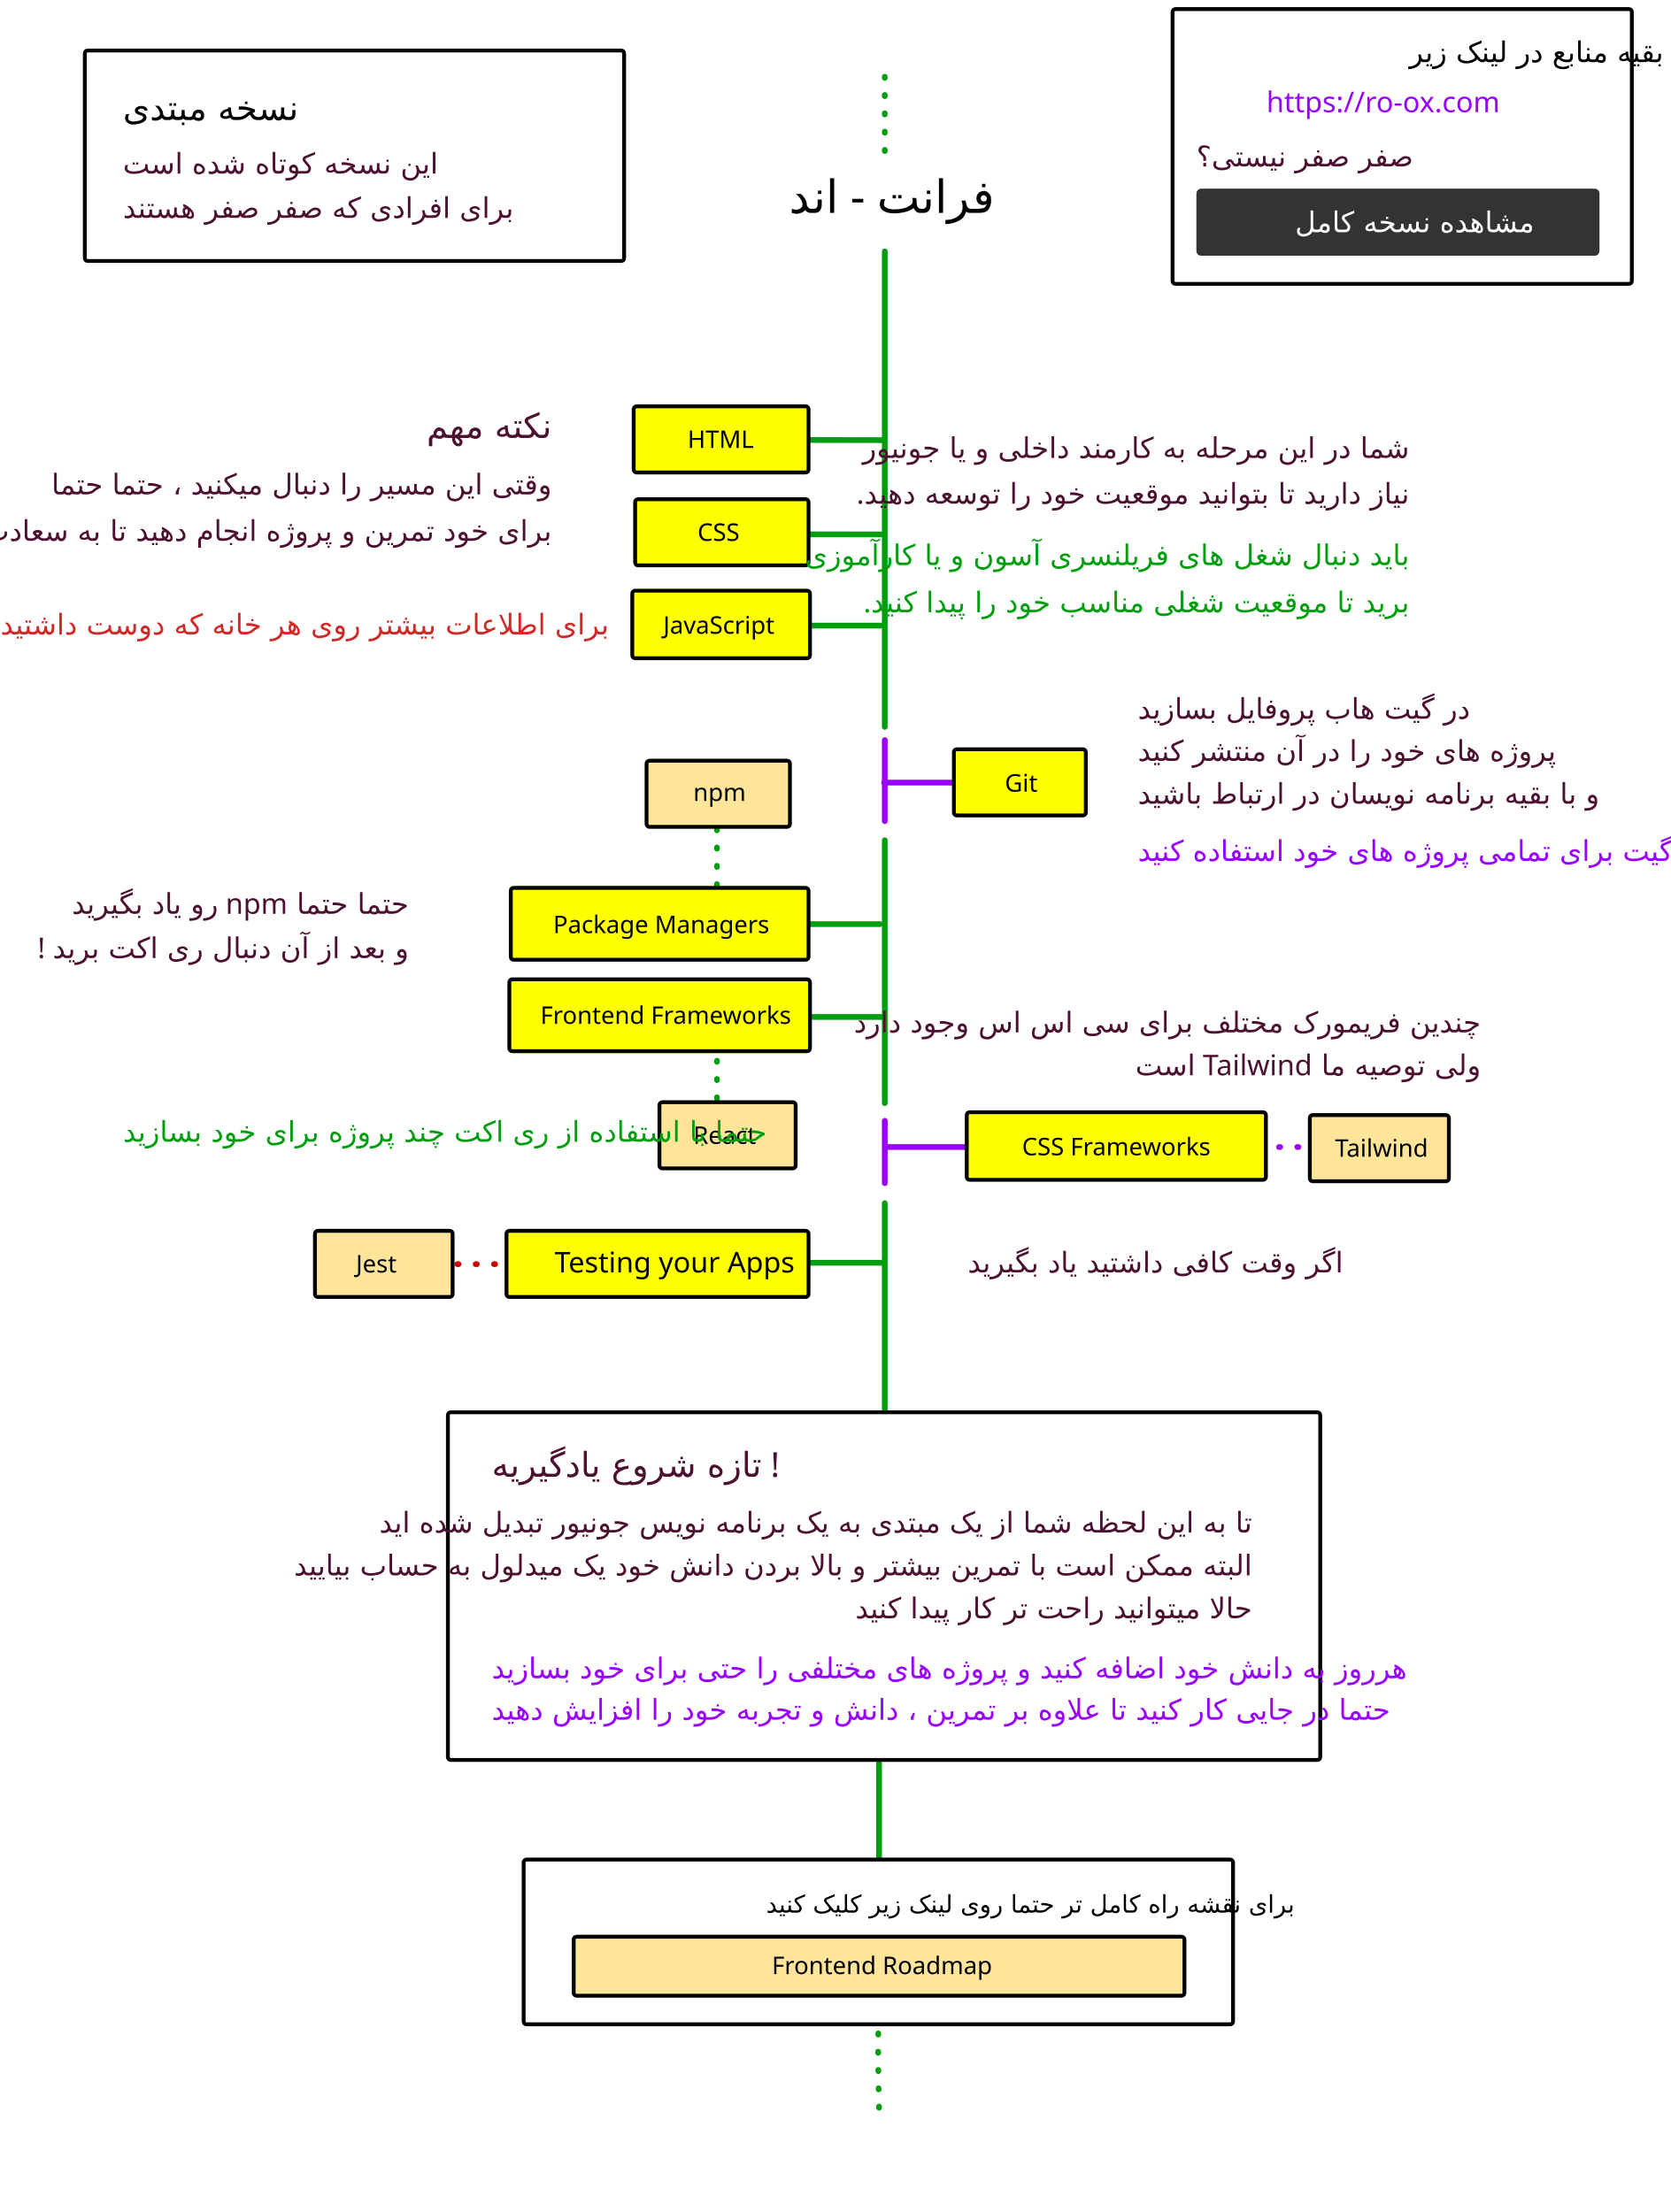
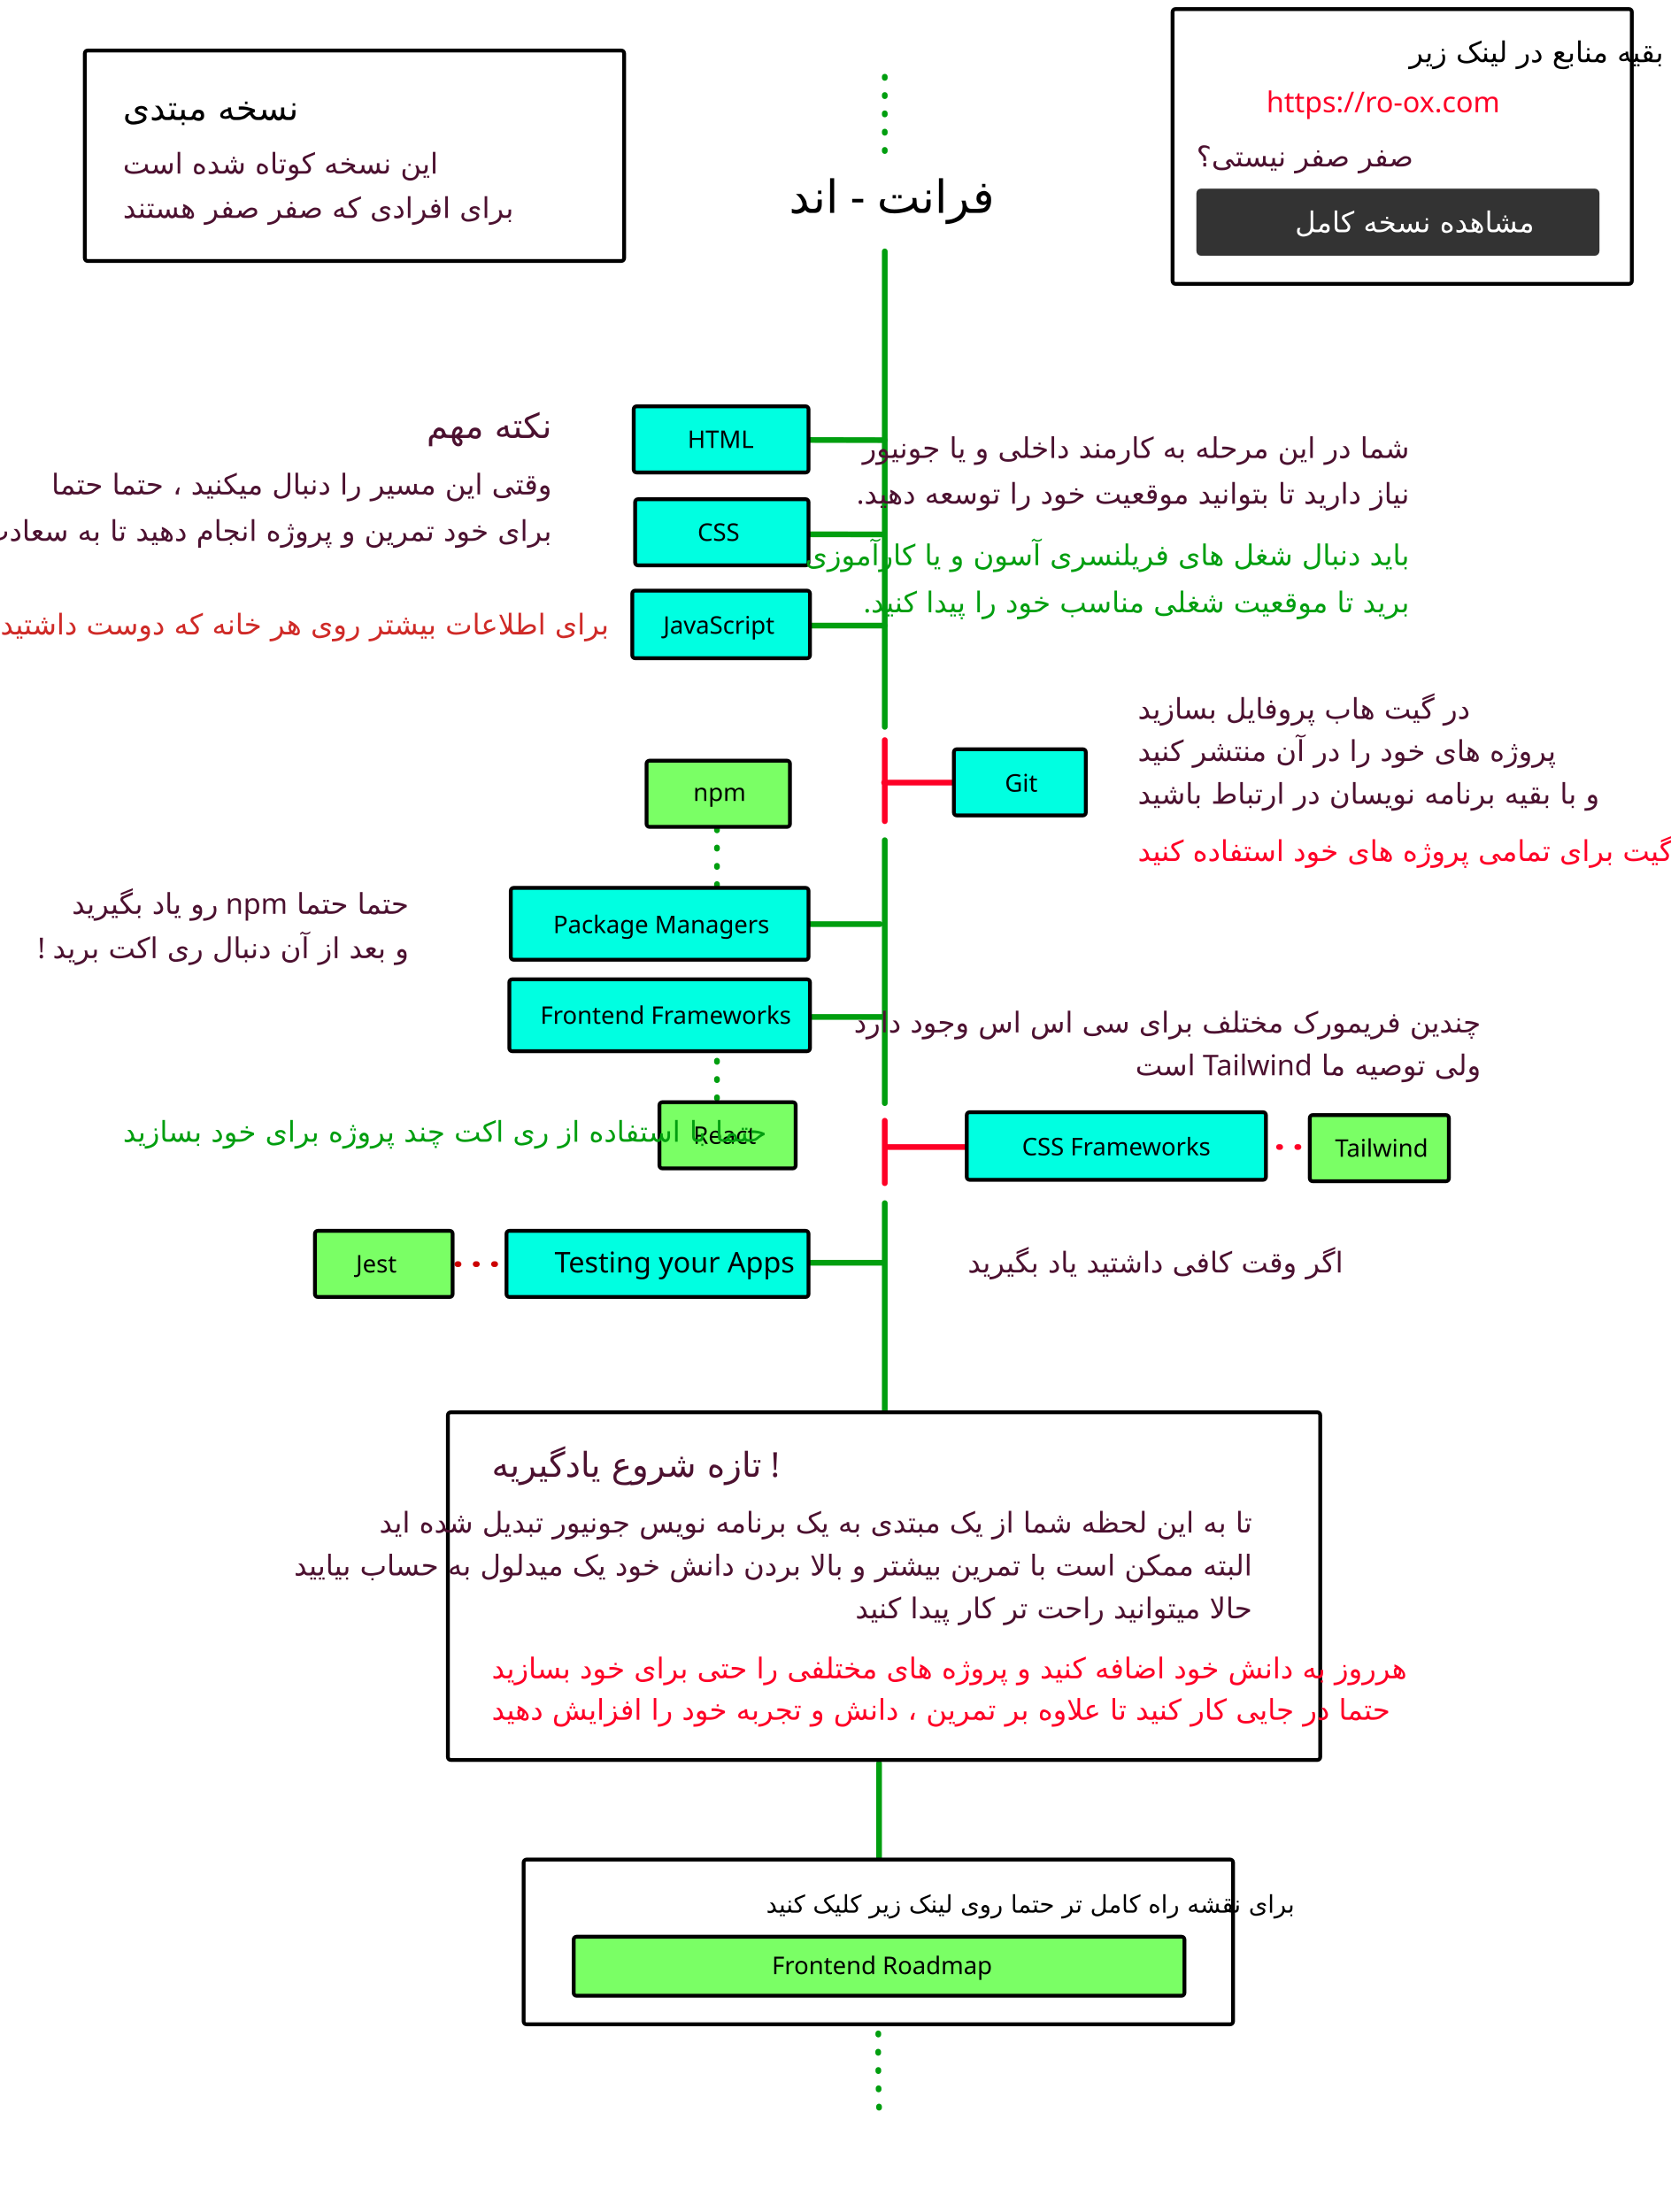
<svg viewBox="164 276 1169 1548" style="font-family: lalezar">
  <path d="M783 1118Q783 1190.964 783 1263.927" fill="none" stroke="rgb(0,158,15)" stroke-width="4" stroke-linecap="round" stroke-linejoin="round" stroke-dasharray="undefined" />
  <path d="M779 1509.948Q779 1545.474 779 1581" fill="none" stroke="rgb(0,158,15)" stroke-width="4" stroke-linecap="round" stroke-linejoin="round" stroke-dasharray="undefined" />
  <path d="M536 1160.667Q492.333 1160.667 448.667 1160.667" fill="none" stroke="rgb(204,0,0)" stroke-width="4" stroke-linecap="round" stroke-linejoin="round" stroke-dasharray="0.8 12" />
  <path d="M781.6 1159.697Q737.633 1159.697 693.667 1159.697" fill="none" stroke="rgb(0,158,15)" stroke-width="4" stroke-linecap="round" stroke-linejoin="round" stroke-dasharray="undefined" />
  <path d="M782.6 987.697Q738.633 987.697 694.667 987.697" fill="none" stroke="rgb(0,158,15)" stroke-width="4" stroke-linecap="round" stroke-linejoin="round" stroke-dasharray="undefined" />
  <path d="M665.6 992.697Q665.6 1029.182 665.6 1065.667" fill="none" stroke="rgb(0,158,15)" stroke-width="4" stroke-linecap="round" stroke-linejoin="round" stroke-dasharray="0.8 12" />
-   <path d="M1123.6 1078.697Q1074.573 1078.697 1025.545 1078.697" fill="none" stroke="rgb(153,0,255)" stroke-width="4" stroke-linecap="round" stroke-linejoin="round" stroke-dasharray="0.8 12" />
-   <path d="M881.6 1078.697Q832.573 1078.697 783.545 1078.697" fill="none" stroke="rgb(153,0,255)" stroke-width="4" stroke-linecap="round" stroke-linejoin="round" stroke-dasharray="undefined" />
+   <path d="M1123.6 1078.697Q1074.573 1078.697 1025.545 1078.697" fill="none" stroke="rgb(254,0,38)" stroke-width="4" stroke-linecap="round" stroke-linejoin="round" stroke-dasharray="0.8 12" />
+   <path d="M881.6 1078.697Q832.573 1078.697 783.545 1078.697" fill="none" stroke="rgb(254,0,38)" stroke-width="4" stroke-linecap="round" stroke-linejoin="round" stroke-dasharray="undefined" />
  <path d="M665.6 830.697Q665.6 867.182 665.6 903.667" fill="none" stroke="rgb(0,158,15)" stroke-width="4" stroke-linecap="round" stroke-linejoin="round" stroke-dasharray="0.8 12" />
  <path d="M783 713.788Q717.652 713.788 652.303 713.788" fill="none" stroke="rgb(0,158,15)" stroke-width="4" stroke-linecap="round" stroke-linejoin="round" stroke-dasharray="undefined" />
  <path d="M783 584Q709.35 583.727 636 584" fill="none" stroke="rgb(0,158,15)" stroke-width="4" stroke-linecap="round" stroke-linejoin="round" stroke-dasharray="undefined" />
-   <path d="M880.6 823.697Q831.573 823.697 782.545 823.697" fill="none" stroke="rgb(153,0,255)" stroke-width="4" stroke-linecap="round" stroke-linejoin="round" stroke-dasharray="undefined" />
+   <path d="M880.6 823.697Q831.573 823.697 782.545 823.697" fill="none" stroke="rgb(254,0,38)" stroke-width="4" stroke-linecap="round" stroke-linejoin="round" stroke-dasharray="undefined" />
  <path d="M782 650Q738.284 649.838 694.747 650" fill="none" stroke="rgb(0,158,15)" stroke-width="4" stroke-linecap="round" stroke-linejoin="round" stroke-dasharray="undefined" />
  <g class="clickable-group" data-group-id="ext_link:roadmap.sh/frontend">
    <text x="716" y="425" fill="rgb(0,0,0)" font-style="normal" font-weight="normal" font-size="32px">
      <tspan>فرانت - اند</tspan>
    </text>
  </g>
  <g class="clickable-group" data-group-id="102-css">
-     <rect x="608.35" y="625.35" width="121.3" height="46.3" rx="2" fill="rgb(255,255,0)" fill-opacity="1" stroke="rgb(0,0,0)" stroke-width="2.7" />
+     <rect x="608.35" y="625.35" width="121.3" height="46.3" rx="2" fill="rgb(0,255,225)" fill-opacity="1" stroke="rgb(0,0,0)" stroke-width="2.7" />
    <text x="652" y="654.5" fill="rgb(0,0,0)" font-style="normal" font-weight="normal" font-size="17px">
      <tspan>CSS</tspan>
    </text>
  </g>
  <rect x="984.35" y="282.35" width="321.3" height="192.3" rx="2" fill="rgb(255,255,255)" fill-opacity="1" stroke="rgb(0,0,0)" stroke-width="2.7" />
  <text x="1150" y="319.5" fill="rgb(0,0,0)" font-style="normal" font-weight="normal" font-size="20px">
    <tspan>بقیه منابع در لینک زیر</tspan>
  </text>
  <g>
    <a href="https://ro-ox.com" target="_blank">
-       <text x="1050" y="354.5" fill="rgb(153,0,255)" font-style="normal" font-weight="normal" font-size="20px">
+       <text x="1050" y="354.5" fill="rgb(254,0,38)" font-style="normal" font-weight="normal" font-size="20px">
        <tspan>https://ro-ox.com</tspan>
      </text>
    </a>
  </g>
  <g class="clickable-group" data-group-id="json:pro">
    <rect x="1002.35" y="409.35" width="279.3" height="44.3" rx="2" fill="rgb(51,51,51)" fill-opacity="1" stroke="rgb(51,51,51)" stroke-width="2.7" />
    <text x="1070" y="438.5" fill="rgb(255,255,255)" font-style="normal" font-weight="normal" font-size="20px">
      <tspan>مشاهده نسخه کامل</tspan>
    </text>
  </g>
  <text x="1001" y="392.5" fill="rgb(76,17,48)" font-style="normal" font-weight="normal" font-size="20px">
    <tspan>صفر صفر نیستی؟</tspan>
  </text>
  <g class="clickable-group" data-group-id="103-javascript">
-     <rect x="606.35" y="689.35" width="124.3" height="47.3" rx="2" fill="rgb(255,255,0)" fill-opacity="1" stroke="rgb(0,0,0)" stroke-width="2.7" />
+     <rect x="606.35" y="689.35" width="124.3" height="47.3" rx="2" fill="rgb(0,255,225)" fill-opacity="1" stroke="rgb(0,0,0)" stroke-width="2.7" />
    <text x="628" y="719.5" fill="rgb(0,0,0)" font-style="normal" font-weight="normal" font-size="17px">
      <tspan>JavaScript</tspan>
    </text>
  </g>
  <g class="clickable-group" data-group-id="100-version-control-systems:basic-usage-of-git">
-     <rect x="831.35" y="800.35" width="92.3" height="46.3" rx="2" fill="rgb(255,255,0)" fill-opacity="1" stroke="rgb(0,0,0)" stroke-width="2.7" />
+     <rect x="831.35" y="800.35" width="92.3" height="46.3" rx="2" fill="rgb(0,255,225)" fill-opacity="1" stroke="rgb(0,0,0)" stroke-width="2.7" />
    <text x="867" y="830" fill="rgb(0,0,0)" font-style="normal" font-weight="normal" font-size="17px">
      <tspan>Git</tspan>
    </text>
  </g>
  <rect x="223.35" y="311.35" width="377.3" height="147.3" rx="2" fill="rgb(255,255,255)" fill-opacity="1" stroke="rgb(0,0,0)" stroke-width="2.7" />
  <text x="250" y="360" fill="rgb(0,0,0)" font-style="normal" font-weight="normal" font-size="24px">
    <tspan>نسخه مبتدی</tspan>
  </text>
  <g class="clickable-group" data-group-id="111-pick-a-framework">
-     <rect x="520.35" y="961.35" width="210.3" height="50.3" rx="2" fill="rgb(255,255,0)" fill-opacity="1" stroke="rgb(0,0,0)" stroke-width="2.7" />
+     <rect x="520.35" y="961.35" width="210.3" height="50.3" rx="2" fill="rgb(0,255,225)" fill-opacity="1" stroke="rgb(0,0,0)" stroke-width="2.7" />
    <text x="542" y="992.5" fill="rgb(0,0,0)" font-style="normal" font-weight="normal" font-size="17px">
      <tspan>Frontend Frameworks</tspan>
    </text>
  </g>
  <g class="clickable-group" data-group-id="100-pick-a-framework:react-js">
-     <rect x="625.35" y="1047.35" width="95.3" height="46.3" rx="2" fill="rgb(255,229,153)" fill-opacity="1" stroke="rgb(0,0,0)" stroke-width="2.7" />
+     <rect x="625.35" y="1047.35" width="95.3" height="46.3" rx="2" fill="rgb(122,255,101)" fill-opacity="1" stroke="rgb(0,0,0)" stroke-width="2.7" />
    <text x="649" y="1076.5" fill="rgb(0,0,0)" font-style="normal" font-weight="normal" font-size="17px">
      <tspan>React</tspan>
    </text>
  </g>
  <g class="clickable-group" data-group-id="114-css-frameworks">
-     <rect x="840.35" y="1054.35" width="209.3" height="47.3" rx="2" fill="rgb(255,255,0)" fill-opacity="1" stroke="rgb(0,0,0)" stroke-width="2.7" />
+     <rect x="840.35" y="1054.35" width="209.3" height="47.3" rx="2" fill="rgb(0,255,225)" fill-opacity="1" stroke="rgb(0,0,0)" stroke-width="2.7" />
    <text x="879" y="1084.5" fill="rgb(0,0,0)" font-style="normal" font-weight="normal" font-size="17px">
      <tspan>CSS Frameworks</tspan>
    </text>
  </g>
  <g class="clickable-group" data-group-id="100-testing-your-apps:jest">
-     <rect x="384.35" y="1137.35" width="96.3" height="46.3" rx="2" fill="rgb(255,229,153)" fill-opacity="1" stroke="rgb(0,0,0)" stroke-width="2.7" />
+     <rect x="384.35" y="1137.35" width="96.3" height="46.3" rx="2" fill="rgb(122,255,101)" fill-opacity="1" stroke="rgb(0,0,0)" stroke-width="2.7" />
    <text x="413" y="1166.5" fill="rgb(0,0,0)" font-style="normal" font-weight="normal" font-size="17px">
      <tspan>Jest</tspan>
    </text>
  </g>
  <g class="clickable-group" data-group-id="115-testing-your-apps">
-     <rect x="518.35" y="1137.35" width="211.3" height="46.3" rx="2" fill="rgb(255,255,0)" fill-opacity="1" stroke="rgb(0,0,0)" stroke-width="2.7" />
+     <rect x="518.35" y="1137.35" width="211.3" height="46.3" rx="2" fill="rgb(0,255,225)" fill-opacity="1" stroke="rgb(0,0,0)" stroke-width="2.7" />
    <text x="552" y="1166.5" fill="rgb(0,0,0)" font-style="normal" font-weight="normal" font-size="20px">
      <tspan>Testing your Apps</tspan>
    </text>
  </g>
  <g class="clickable-group" data-group-id="100-css-frameworks:js-first:tailwind-css">
-     <rect x="1080.35" y="1056.35" width="97.3" height="46.3" rx="2" fill="rgb(255,229,153)" fill-opacity="1" stroke="rgb(0,0,0)" stroke-width="2.7" />
+     <rect x="1080.35" y="1056.35" width="97.3" height="46.3" rx="2" fill="rgb(122,255,101)" fill-opacity="1" stroke="rgb(0,0,0)" stroke-width="2.7" />
    <text x="1098" y="1085.5" fill="rgb(0,0,0)" font-style="normal" font-weight="normal" font-size="17px">
      <tspan>Tailwind</tspan>
    </text>
  </g>
  <text x="250" y="397.5" fill="rgb(76,17,48)" font-style="normal" font-weight="normal" font-size="20px">
    <tspan>این نسخه کوتاه شده است</tspan>
  </text>
  <text x="250" y="428.5" fill="rgb(76,17,48)" font-style="normal" font-weight="normal" font-size="20px">
    <tspan>برای افرادی که صفر صفر هستند</tspan>
  </text>
  <path d="M783 329.697Q783 359.242 783 388.788" fill="none" stroke="rgb(0,158,15)" stroke-width="4" stroke-linecap="round" stroke-linejoin="round" stroke-dasharray="0.8 12" />
  <path d="M783 451.939Q783 618.303 783 784.667" fill="none" stroke="rgb(0,158,15)" stroke-width="4" stroke-linecap="round" stroke-linejoin="round" stroke-dasharray="undefined" />
  <g class="clickable-group" data-group-id="101-html">
-     <rect x="607.35" y="560.35" width="122.3" height="46.3" rx="2" fill="rgb(255,255,0)" fill-opacity="1" stroke="rgb(0,0,0)" stroke-width="2.7" />
+     <rect x="607.35" y="560.35" width="122.3" height="46.3" rx="2" fill="rgb(0,255,225)" fill-opacity="1" stroke="rgb(0,0,0)" stroke-width="2.7" />
    <text x="645" y="589.5" fill="rgb(0,0,0)" font-style="normal" font-weight="normal" font-size="17px">
      <tspan>HTML</tspan>
    </text>
  </g>
  <text x="1150" y="596.5" fill="rgb(76,17,48)" font-style="normal" font-weight="normal" font-size="20px" direction="rtl">
    <tspan>شما در این مرحله به کارمند داخلی و یا جونیور </tspan>
  </text>
  <text x="1150" y="628.5" fill="rgb(76,17,48)" font-style="normal" font-weight="normal" font-size="20px" direction="rtl">
    <tspan>نیاز دارید تا بتوانید موقعیت خود را توسعه دهید.</tspan>
  </text>
  <text x="1150" y="671.5" fill="rgb(0,158,15)" font-style="normal" font-weight="normal" font-size="20px" direction="rtl">
    <tspan>باید دنبال شغل های فریلنسری آسون و یا کارآموزی</tspan>
  </text>
  <text x="1150" y="704.5" fill="rgb(0,158,15)" font-style="normal" font-weight="normal" font-size="20px" direction="rtl">
    <tspan>برید تا موقعیت شغلی مناسب خود را پیدا کنید.</tspan>
  </text>
  <text x="550" y="622" fill="rgb(76,17,48)" font-style="normal" font-weight="normal" font-size="20px" direction="rtl">
    <tspan>وقتی این مسیر را دنبال میکنید ، حتما حتما</tspan>
  </text>
  <text x="550" y="654.5" fill="rgb(76,17,48)" font-style="normal" font-weight="normal" font-size="20px" direction="rtl">
    <tspan>برای خود تمرین و پروژه انجام دهید تا به سعادت برسید !</tspan>
  </text>
  <text x="590" y="720" fill="rgb(207,42,39)" font-style="normal" font-weight="normal" font-size="20px" direction="rtl">
    <tspan>برای اطلاعات بیشتر روی هر خانه که دوست داشتید کلیک کنید</tspan>
  </text>
  <text x="550" y="582.5" fill="rgb(76,17,48)" font-style="normal" font-weight="normal" font-size="24px" direction="rtl">
    <tspan>نکته مهم</tspan>
  </text>
  <text x="960" y="779" fill="rgb(76,17,48)" font-style="normal" font-weight="normal" font-size="20px">
    <tspan>در گیت هاب پروفایل بسازید</tspan>
  </text>
  <text x="960" y="808.5" fill="rgb(76,17,48)" font-style="normal" font-weight="normal" font-size="20px">
    <tspan>پروژه های خود را در آن منتشر کنید</tspan>
  </text>
  <text x="960" y="838.5" fill="rgb(76,17,48)" font-style="normal" font-weight="normal" font-size="20px">
    <tspan>و با بقیه برنامه نویسان در ارتباط باشید</tspan>
  </text>
-   <text x="960" y="878.5" fill="rgb(153,0,255)" font-style="normal" font-weight="normal" font-size="20px">
+   <text x="960" y="878.5" fill="rgb(254,0,38)" font-style="normal" font-weight="normal" font-size="20px">
    <tspan>از گیت برای تمامی پروژه های خود استفاده کنید</tspan>
  </text>
  <path d="M779.6 922.697Q737.8 922.697 696 922.697" fill="none" stroke="rgb(0,158,15)" stroke-width="4" stroke-linecap="round" stroke-linejoin="round" stroke-dasharray="undefined" />
  <g class="clickable-group" data-group-id="107-package-managers">
-     <rect x="521.35" y="897.35" width="208.3" height="50.3" rx="2" fill="rgb(255,255,0)" fill-opacity="1" stroke="rgb(0,0,0)" stroke-width="2.7" />
+     <rect x="521.35" y="897.35" width="208.3" height="50.3" rx="2" fill="rgb(0,255,225)" fill-opacity="1" stroke="rgb(0,0,0)" stroke-width="2.7" />
    <text x="551" y="929" fill="rgb(0,0,0)" font-style="normal" font-weight="normal" font-size="17px">
      <tspan>Package Managers</tspan>
    </text>
  </g>
  <g class="clickable-group" data-group-id="100-package-managers:npm">
-     <rect x="616.35" y="808.35" width="100.3" height="46.3" rx="2" fill="rgb(255,229,153)" fill-opacity="1" stroke="rgb(0,0,0)" stroke-width="2.7" />
+     <rect x="616.35" y="808.35" width="100.3" height="46.3" rx="2" fill="rgb(122,255,101)" fill-opacity="1" stroke="rgb(0,0,0)" stroke-width="2.7" />
    <text x="649" y="836.5" fill="rgb(0,0,0)" font-style="normal" font-weight="normal" font-size="17px">
      <tspan>npm</tspan>
    </text>
  </g>
-   <path d="M783 793.939Q783 822.303 783 850.667" fill="none" stroke="rgb(153,0,255)" stroke-width="4" stroke-linecap="round" stroke-linejoin="round" stroke-dasharray="undefined" />
+   <path d="M783 793.939Q783 822.303 783 850.667" fill="none" stroke="rgb(254,0,38)" stroke-width="4" stroke-linecap="round" stroke-linejoin="round" stroke-dasharray="undefined" />
  <path d="M783 864Q783 956 783 1048" fill="none" stroke="rgb(0,158,15)" stroke-width="4" stroke-linecap="round" stroke-linejoin="round" stroke-dasharray="undefined" />
-   <path d="M783 1060.333Q783 1082.167 783 1104" fill="none" stroke="rgb(153,0,255)" stroke-width="4" stroke-linecap="round" stroke-linejoin="round" stroke-dasharray="undefined" />
+   <path d="M783 1060.333Q783 1082.167 783 1104" fill="none" stroke="rgb(254,0,38)" stroke-width="4" stroke-linecap="round" stroke-linejoin="round" stroke-dasharray="undefined" />
  <text x="450" y="915.5" fill="rgb(76,17,48)" font-style="normal" font-weight="normal" font-size="20px" direction="rtl">
    <tspan>حتما حتما npm رو یاد بگیرید</tspan>
  </text>
  <text x="450" y="946.5" fill="rgb(76,17,48)" font-style="normal" font-weight="normal" font-size="20px" direction="rtl">
    <tspan>و بعد از آن دنبال ری اکت برید !</tspan>
  </text>
  <text x="250" y="1075" fill="rgb(0,158,15)" font-style="normal" font-weight="normal" font-size="20px">
    <tspan>حتما با استفاده از ری اکت چند پروژه برای خود بسازید</tspan>
  </text>
  <text x="1200" y="998.5" fill="rgb(76,17,48)" font-style="normal" font-weight="normal" font-size="20px" direction="rtl">
    <tspan>چندین فریمورک مختلف برای سی اس اس وجود دارد</tspan>
  </text>
  <text x="1200" y="1028.5" fill="rgb(76,17,48)" font-style="normal" font-weight="normal" font-size="20px" direction="rtl">
    <tspan>ولی توصیه ما Tailwind است</tspan>
  </text>
  <text x="841" y="1166.5" fill="rgb(76,17,48)" font-style="normal" font-weight="normal" font-size="20px">
    <tspan>اگر وقت کافی داشتید یاد بگیرید</tspan>
  </text>
  <path d="M779 1751Q777.77 1715.163 779 1663" fill="none" stroke="rgb(0,158,15)" stroke-width="4" stroke-linecap="round" stroke-linejoin="round" stroke-dasharray="0.8 12" />
  <rect x="530.35" y="1577.35" width="496.3" height="115.3" rx="2" fill="rgb(255,255,255)" fill-opacity="1" stroke="rgb(0,0,0)" stroke-width="2.7" />
  <text x="700" y="1614.5" fill="rgb(0,0,0)" font-style="normal" font-weight="normal" font-size="17px">
    <tspan>برای نقشه راه کامل تر حتما روی لینک زیر کلیک کنید</tspan>
  </text>
  <g class="clickable-group" data-group-id="json:pro">
-     <rect x="565.35" y="1631.35" width="427.3" height="41.3" rx="2" fill="rgb(255,229,153)" fill-opacity="1" stroke="rgb(0,0,0)" stroke-width="2.7" />
+     <rect x="565.35" y="1631.35" width="427.3" height="41.3" rx="2" fill="rgb(122,255,101)" fill-opacity="1" stroke="rgb(0,0,0)" stroke-width="2.7" />
    <text x="704" y="1657.5" fill="rgb(0,0,0)" font-style="normal" font-weight="normal" font-size="17px">
      <tspan>Frontend Roadmap</tspan>
    </text>
  </g>
  <path d="M822 1818Q820.77 1782.163 822 1730" fill="none" stroke="rgb(255,255,255)" stroke-width="4" stroke-linecap="round" stroke-linejoin="round" stroke-dasharray="0.8 12" />
  <path d="M170 1343Q168.77 1307.163 170 1255" fill="none" stroke="rgb(255,255,255)" stroke-width="4" stroke-linecap="round" stroke-linejoin="round" stroke-dasharray="0.8 12" />
  <path d="M1327 1399Q1325.77 1363.163 1327 1311" fill="none" stroke="rgb(255,255,255)" stroke-width="4" stroke-linecap="round" stroke-linejoin="round" stroke-dasharray="0.8 12" />
  <rect x="477.35" y="1264.35" width="610.3" height="243.3" rx="2" fill="rgb(255,255,255)" fill-opacity="1" stroke="rgb(0,0,0)" stroke-width="2.7" />
  <text x="1040" y="1348.5" fill="rgb(76,17,48)" font-style="normal" font-weight="normal" font-size="20px" direction="rtl">
    <tspan>تا به این لحظه شما از یک مبتدی به یک برنامه نویس جونیور تبدیل شده اید</tspan>
  </text>
  <text x="1040" y="1378.5" fill="rgb(76,17,48)" font-style="normal" font-weight="normal" font-size="20px" direction="rtl">
    <tspan>البته ممکن است با تمرین بیشتر و بالا بردن دانش خود یک میدلول به حساب بیایید</tspan>
  </text>
  <text x="1040" y="1408.5" fill="rgb(76,17,48)" font-style="normal" font-weight="normal" font-size="20px" direction="rtl">
    <tspan>حالا میتوانید راحت تر کار پیدا کنید</tspan>
  </text>
  <text x="508" y="1309.5" fill="rgb(76,17,48)" font-style="normal" font-weight="normal" font-size="24px">
    <tspan>تازه شروع یادگیریه !</tspan>
  </text>
-   <text x="508" y="1450.5" fill="rgb(153,0,255)" font-style="normal" font-weight="normal" font-size="20px">
+   <text x="508" y="1450.5" fill="rgb(254,0,38)" font-style="normal" font-weight="normal" font-size="20px">
    <tspan>هرروز به دانش خود اضافه کنید و پروژه های مختلفی را حتی برای خود بسازید</tspan>
  </text>
-   <text x="508" y="1479.5" fill="rgb(153,0,255)" font-style="normal" font-weight="normal" font-size="20px">
+   <text x="508" y="1479.5" fill="rgb(254,0,38)" font-style="normal" font-weight="normal" font-size="20px">
    <tspan>حتما در جایی کار کنید تا علاوه بر تمرین ، دانش و تجربه خود را افزایش دهید</tspan>
  </text>
</svg>
